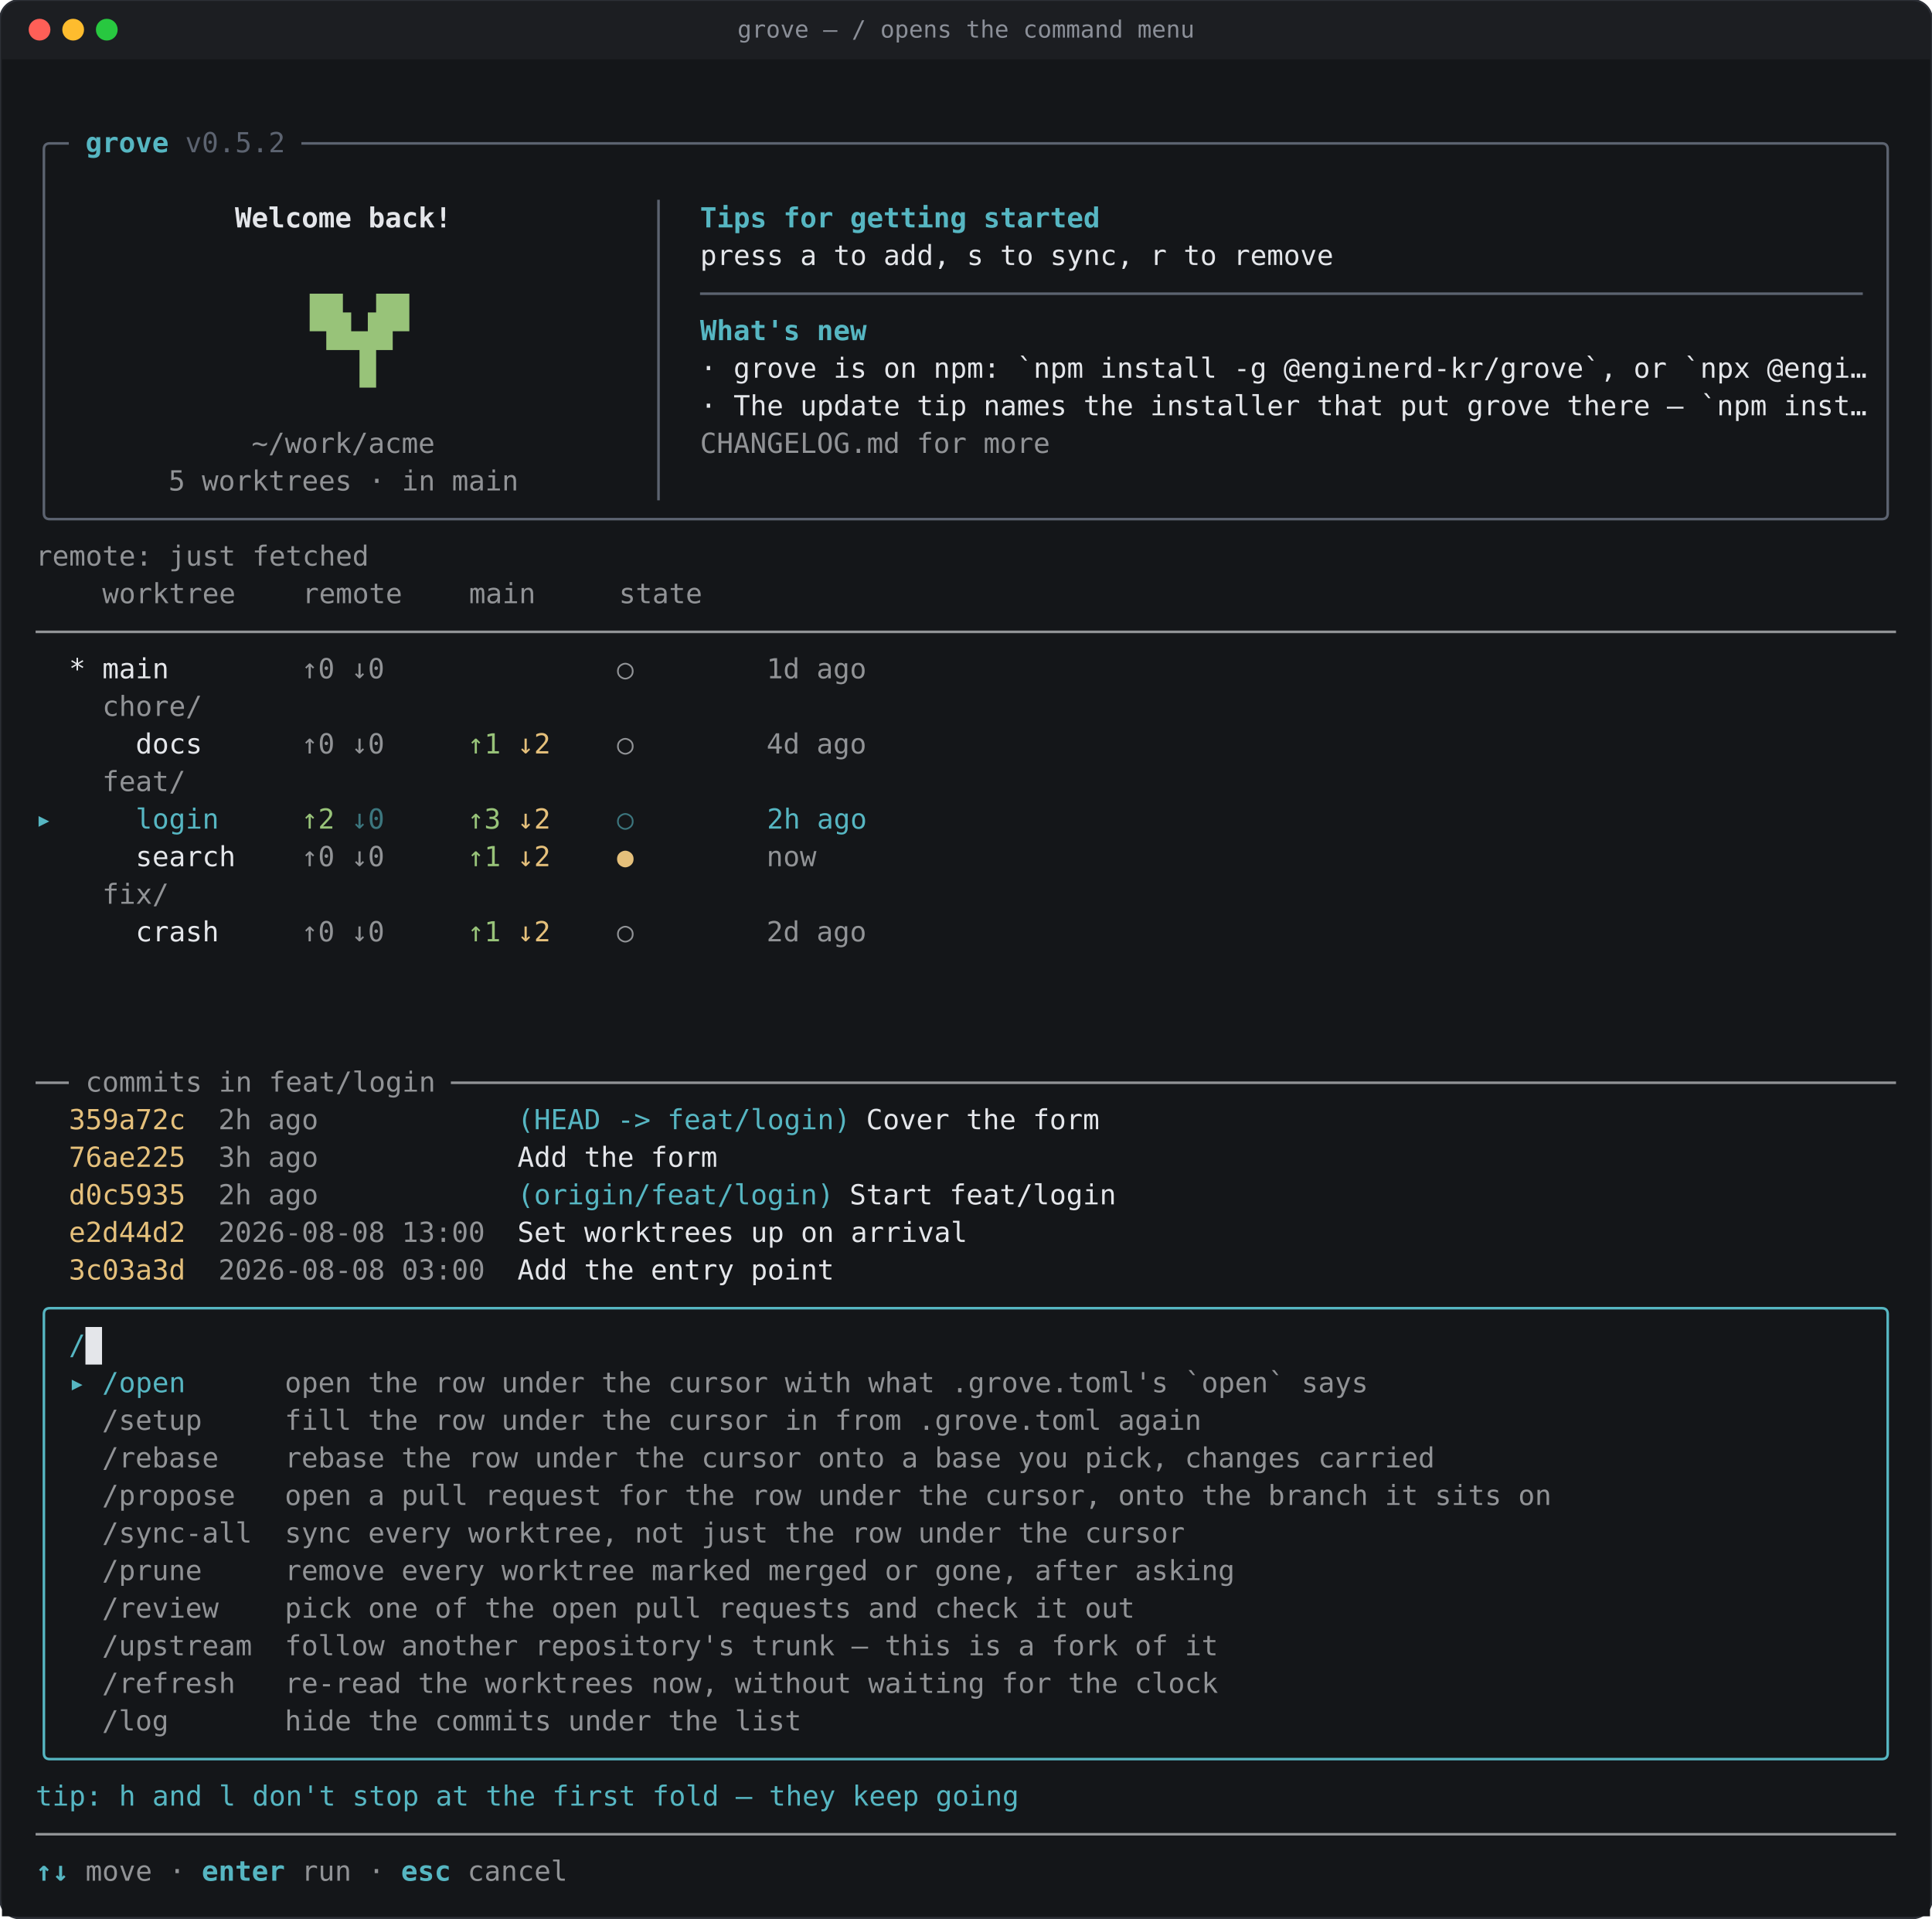
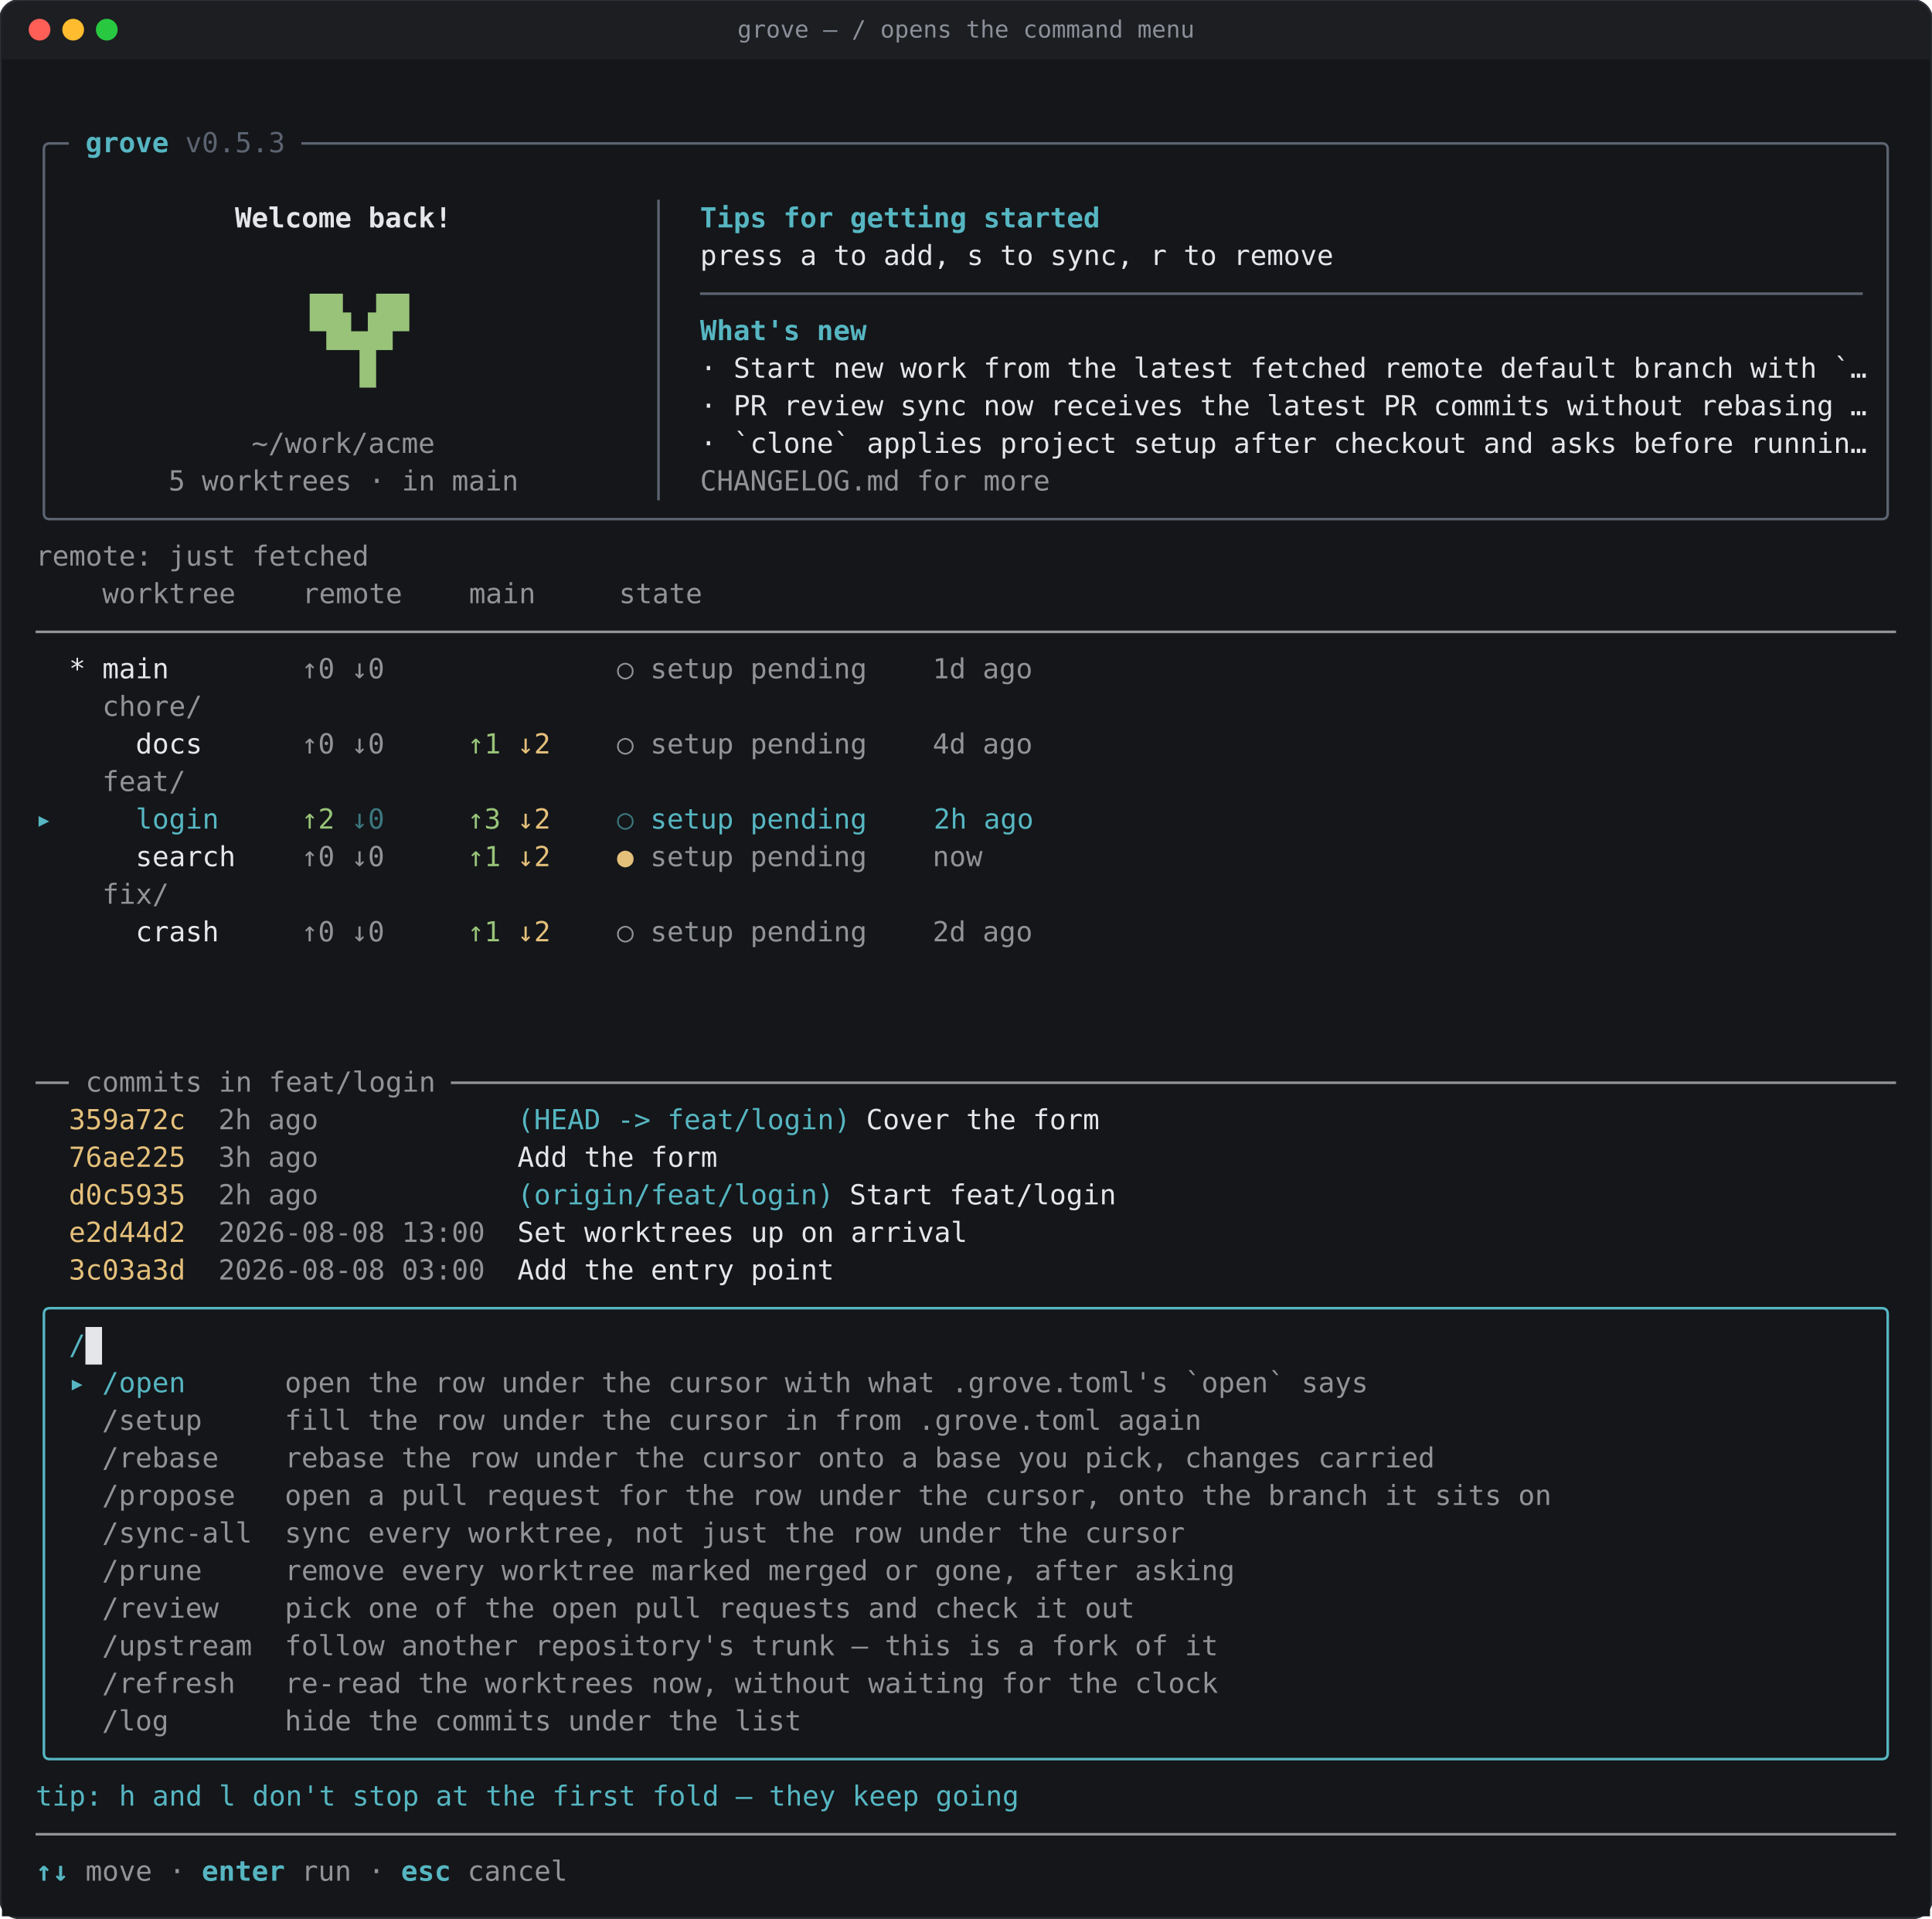
<svg xmlns="http://www.w3.org/2000/svg" width="977" height="970" viewBox="0 0 977 970" font-family="ui-monospace, SFMono-Regular, Menlo, Consolas, 'DejaVu Sans Mono', monospace" font-size="14">
  <rect width="977" height="970" rx="10" fill="#1c1e22" stroke="#2c2f36" />
  <rect x="1" y="30" width="975" height="939" fill="#141619" />
  <circle cx="20" cy="15" r="5.5" fill="#ff5f57" />
  <circle cx="37" cy="15" r="5.5" fill="#febc2e" />
  <circle cx="54" cy="15" r="5.5" fill="#28c840" />
  <text x="488.5" y="19" fill="#8b8f98" font-size="12" text-anchor="middle">grove — / opens the command menu</text>
  <rect x="43.2" y="671.0" width="8.4" height="19" fill="#e4e6ea" />
  <path fill="#98c379" opacity="1" d="M156.60 148.50h4.20v9.50h-4.20zM160.80 148.50h8.40v9.50h-8.40zM169.20 148.50h4.20v9.50h-4.20zM190.20 148.50h4.20v9.50h-4.20zM194.40 148.50h8.40v9.50h-8.40zM202.80 148.50h4.20v9.50h-4.20zM156.60 158.00h4.20v9.50h-4.20zM160.80 158.00h4.20v9.50h-4.20zM165.00 158.00h4.20v9.50h-4.20zM165.00 167.50h4.20v9.50h-4.20zM169.20 158.00h8.40v19.00h-8.40zM177.60 167.50h8.40v9.50h-8.40zM186.00 158.00h8.40v19.00h-8.40zM194.40 158.00h4.20v9.50h-4.20zM198.60 158.00h4.20v9.50h-4.20zM194.40 167.50h4.20v9.50h-4.20zM202.80 158.00h4.20v9.50h-4.20zM181.80 177.00h4.20v19.00h-4.20zM186.00 177.00h4.20v19.00h-4.20z" />
  <path fill="none" stroke="#5c6370" stroke-width="1.3" opacity="1" d="M22.20 82.00V75.50Q22.20 72.50 25.20 72.50H26.40M26.40 72.50H34.80M152.40 72.50H950.40M954.60 82.00V75.50Q954.60 72.50 951.60 72.50H950.40M22.20 82.00V101.00M954.60 82.00V101.00M22.20 101.00V120.00M333.00 101.00V120.00M954.60 101.00V120.00M22.20 120.00V139.00M333.00 120.00V139.00M954.60 120.00V139.00M22.20 139.00V158.00M333.00 139.00V158.00M354.00 148.50H942.00M954.60 139.00V158.00M22.20 158.00V177.00M333.00 158.00V177.00M954.60 158.00V177.00M22.20 177.00V196.00M333.00 177.00V196.00M954.60 177.00V196.00M22.20 196.00V215.00M333.00 196.00V215.00M954.60 196.00V215.00M22.20 215.00V234.00M333.00 215.00V234.00M954.60 215.00V234.00M22.20 234.00V253.00M333.00 234.00V253.00M954.60 234.00V253.00M22.20 253.00V259.50Q22.20 262.50 25.20 262.50H26.40M26.40 262.50H950.40M954.60 253.00V259.50Q954.60 262.50 951.60 262.50H950.40" />
  <path fill="none" stroke="#e4e6ea" stroke-width="1.3" opacity="0.6" d="M18.00 319.50H958.80M18.00 547.50H34.80M228.00 547.50H958.80M18.00 927.50H958.80" />
  <path fill="none" stroke="#56b6c2" stroke-width="1.3" opacity="1" d="M22.20 671.00V664.50Q22.20 661.50 25.20 661.50H26.40M26.40 661.50H950.40M954.60 671.00V664.50Q954.60 661.50 951.60 661.50H950.40M22.20 671.00V690.00M954.60 671.00V690.00M22.20 690.00V709.00M954.60 690.00V709.00M22.20 709.00V728.00M954.60 709.00V728.00M22.20 728.00V747.00M954.60 728.00V747.00M22.20 747.00V766.00M954.60 747.00V766.00M22.20 766.00V785.00M954.60 766.00V785.00M22.20 785.00V804.00M954.60 785.00V804.00M22.20 804.00V823.00M954.60 804.00V823.00M22.20 823.00V842.00M954.60 823.00V842.00M22.20 842.00V861.00M954.60 842.00V861.00M22.20 861.00V880.00M954.60 861.00V880.00M22.20 880.00V886.50Q22.20 889.50 25.20 889.50H26.40M26.40 889.50H950.40M954.60 880.00V886.50Q954.60 889.50 951.60 889.50H950.40" />
  <text x="43.2" y="77.0" fill="#56b6c2" font-weight="600" textLength="42.0" lengthAdjust="spacingAndGlyphs" xml:space="preserve">grove</text>
-   <text x="85.2" y="77.0" fill="#5c6370" textLength="67.2" lengthAdjust="spacingAndGlyphs" xml:space="preserve"> v0.5.2 </text>
+   <text x="85.2" y="77.0" fill="#5c6370" textLength="67.2" lengthAdjust="spacingAndGlyphs" xml:space="preserve"> v0.5.3 </text>
  <text x="118.8" y="115.0" fill="#e4e6ea" font-weight="600" textLength="109.2" lengthAdjust="spacingAndGlyphs" xml:space="preserve">Welcome back!</text>
  <text x="354.0" y="115.0" fill="#56b6c2" font-weight="600" textLength="201.6" lengthAdjust="spacingAndGlyphs" xml:space="preserve">Tips for getting started</text>
  <text x="337.2" y="134.0" fill="#e4e6ea" textLength="613.2" lengthAdjust="spacingAndGlyphs" xml:space="preserve">  press a to add, s to sync, r to remove                                 </text>
  <text x="354.0" y="172.0" fill="#56b6c2" font-weight="600" textLength="84.0" lengthAdjust="spacingAndGlyphs" xml:space="preserve">What's new</text>
-   <text x="337.2" y="191.0" fill="#e4e6ea" textLength="613.2" lengthAdjust="spacingAndGlyphs" xml:space="preserve">  · grove is on npm: `npm install -g @enginerd-kr/grove`, or `npx @engi… </text>
-   <text x="337.2" y="210.0" fill="#e4e6ea" textLength="613.2" lengthAdjust="spacingAndGlyphs" xml:space="preserve">  · The update tip names the installer that put grove there — `npm inst… </text>
+   <text x="337.2" y="191.0" fill="#e4e6ea" textLength="613.2" lengthAdjust="spacingAndGlyphs" xml:space="preserve">  · Start new work from the latest fetched remote default branch with `… </text>
+   <text x="337.2" y="210.0" fill="#e4e6ea" textLength="613.2" lengthAdjust="spacingAndGlyphs" xml:space="preserve">  · PR review sync now receives the latest PR commits without rebasing … </text>
  <text x="127.2" y="229.0" fill="#e4e6ea" opacity="0.6" textLength="92.4" lengthAdjust="spacingAndGlyphs" xml:space="preserve">~/work/acme</text>
-   <text x="354.0" y="229.0" fill="#e4e6ea" opacity="0.6" textLength="176.4" lengthAdjust="spacingAndGlyphs" xml:space="preserve">CHANGELOG.md for more</text>
+   <text x="337.2" y="229.0" fill="#e4e6ea" textLength="613.2" lengthAdjust="spacingAndGlyphs" xml:space="preserve">  · `clone` applies project setup after checkout and asks before runnin… </text>
  <text x="85.2" y="248.0" fill="#e4e6ea" opacity="0.6" textLength="176.4" lengthAdjust="spacingAndGlyphs" xml:space="preserve">5 worktrees · in main</text>
+   <text x="354.0" y="248.0" fill="#e4e6ea" opacity="0.6" textLength="176.4" lengthAdjust="spacingAndGlyphs" xml:space="preserve">CHANGELOG.md for more</text>
  <text x="18.0" y="286.0" fill="#e4e6ea" opacity="0.6" textLength="168.0" lengthAdjust="spacingAndGlyphs" xml:space="preserve">remote: just fetched</text>
  <text x="18.0" y="305.0" fill="#e4e6ea" opacity="0.6" textLength="336.0" lengthAdjust="spacingAndGlyphs" xml:space="preserve">    worktree    remote    main     state</text>
  <text x="18.0" y="343.0" fill="#e4e6ea" textLength="134.4" lengthAdjust="spacingAndGlyphs" xml:space="preserve">  * main        </text>
  <text x="152.4" y="343.0" fill="#e4e6ea" opacity="0.6" textLength="16.8" lengthAdjust="spacingAndGlyphs" xml:space="preserve">↑0</text>
  <text x="177.6" y="343.0" fill="#e4e6ea" opacity="0.6" textLength="16.8" lengthAdjust="spacingAndGlyphs" xml:space="preserve">↓0</text>
-   <text x="312.0" y="343.0" fill="#e4e6ea" opacity="0.6" textLength="8.4" lengthAdjust="spacingAndGlyphs" xml:space="preserve">○</text>
-   <text x="387.6" y="343.0" fill="#e4e6ea" opacity="0.6" textLength="50.4" lengthAdjust="spacingAndGlyphs" xml:space="preserve">1d ago</text>
+   <text x="312.0" y="343.0" fill="#e4e6ea" opacity="0.6" textLength="126.0" lengthAdjust="spacingAndGlyphs" xml:space="preserve">○ setup pending</text>
+   <text x="471.6" y="343.0" fill="#e4e6ea" opacity="0.6" textLength="50.4" lengthAdjust="spacingAndGlyphs" xml:space="preserve">1d ago</text>
  <text x="18.0" y="362.0" fill="#e4e6ea" opacity="0.6" textLength="84.0" lengthAdjust="spacingAndGlyphs" xml:space="preserve">    chore/</text>
  <text x="18.0" y="381.0" fill="#e4e6ea" textLength="134.4" lengthAdjust="spacingAndGlyphs" xml:space="preserve">      docs      </text>
  <text x="152.4" y="381.0" fill="#e4e6ea" opacity="0.6" textLength="16.8" lengthAdjust="spacingAndGlyphs" xml:space="preserve">↑0</text>
  <text x="177.6" y="381.0" fill="#e4e6ea" opacity="0.6" textLength="16.8" lengthAdjust="spacingAndGlyphs" xml:space="preserve">↓0</text>
  <text x="236.4" y="381.0" fill="#98c379" textLength="16.8" lengthAdjust="spacingAndGlyphs" xml:space="preserve">↑1</text>
  <text x="261.6" y="381.0" fill="#e5c07b" textLength="16.8" lengthAdjust="spacingAndGlyphs" xml:space="preserve">↓2</text>
-   <text x="312.0" y="381.0" fill="#e4e6ea" opacity="0.6" textLength="8.4" lengthAdjust="spacingAndGlyphs" xml:space="preserve">○</text>
-   <text x="387.6" y="381.0" fill="#e4e6ea" opacity="0.6" textLength="50.4" lengthAdjust="spacingAndGlyphs" xml:space="preserve">4d ago</text>
+   <text x="312.0" y="381.0" fill="#e4e6ea" opacity="0.6" textLength="126.0" lengthAdjust="spacingAndGlyphs" xml:space="preserve">○ setup pending</text>
+   <text x="471.6" y="381.0" fill="#e4e6ea" opacity="0.6" textLength="50.4" lengthAdjust="spacingAndGlyphs" xml:space="preserve">4d ago</text>
  <text x="18.0" y="400.0" fill="#e4e6ea" opacity="0.6" textLength="75.6" lengthAdjust="spacingAndGlyphs" xml:space="preserve">    feat/</text>
  <text x="18.0" y="419.0" fill="#56b6c2" textLength="134.4" lengthAdjust="spacingAndGlyphs" xml:space="preserve">▸     login     </text>
  <text x="152.4" y="419.0" fill="#98c379" textLength="16.8" lengthAdjust="spacingAndGlyphs" xml:space="preserve">↑2</text>
  <text x="177.6" y="419.0" fill="#56b6c2" opacity="0.6" textLength="16.8" lengthAdjust="spacingAndGlyphs" xml:space="preserve">↓0</text>
  <text x="236.4" y="419.0" fill="#98c379" textLength="16.8" lengthAdjust="spacingAndGlyphs" xml:space="preserve">↑3</text>
  <text x="261.6" y="419.0" fill="#e5c07b" textLength="16.8" lengthAdjust="spacingAndGlyphs" xml:space="preserve">↓2</text>
  <text x="312.0" y="419.0" fill="#56b6c2" opacity="0.6" textLength="8.4" lengthAdjust="spacingAndGlyphs" xml:space="preserve">○</text>
-   <text x="320.4" y="419.0" fill="#56b6c2" textLength="117.6" lengthAdjust="spacingAndGlyphs" xml:space="preserve">        2h ago</text>
+   <text x="320.4" y="419.0" fill="#56b6c2" textLength="201.6" lengthAdjust="spacingAndGlyphs" xml:space="preserve"> setup pending    2h ago</text>
  <text x="18.0" y="438.0" fill="#e4e6ea" textLength="134.4" lengthAdjust="spacingAndGlyphs" xml:space="preserve">      search    </text>
  <text x="152.4" y="438.0" fill="#e4e6ea" opacity="0.6" textLength="16.8" lengthAdjust="spacingAndGlyphs" xml:space="preserve">↑0</text>
  <text x="177.6" y="438.0" fill="#e4e6ea" opacity="0.6" textLength="16.8" lengthAdjust="spacingAndGlyphs" xml:space="preserve">↓0</text>
  <text x="236.4" y="438.0" fill="#98c379" textLength="16.8" lengthAdjust="spacingAndGlyphs" xml:space="preserve">↑1</text>
  <text x="261.6" y="438.0" fill="#e5c07b" textLength="16.8" lengthAdjust="spacingAndGlyphs" xml:space="preserve">↓2</text>
  <text x="312.0" y="438.0" fill="#e5c07b" textLength="8.4" lengthAdjust="spacingAndGlyphs" xml:space="preserve">●</text>
-   <text x="387.6" y="438.0" fill="#e4e6ea" opacity="0.6" textLength="50.4" lengthAdjust="spacingAndGlyphs" xml:space="preserve">now   </text>
+   <text x="320.4" y="438.0" fill="#e4e6ea" opacity="0.6" textLength="117.6" lengthAdjust="spacingAndGlyphs" xml:space="preserve"> setup pending</text>
+   <text x="471.6" y="438.0" fill="#e4e6ea" opacity="0.6" textLength="50.4" lengthAdjust="spacingAndGlyphs" xml:space="preserve">now   </text>
  <text x="18.0" y="457.0" fill="#e4e6ea" opacity="0.6" textLength="67.2" lengthAdjust="spacingAndGlyphs" xml:space="preserve">    fix/</text>
  <text x="18.0" y="476.0" fill="#e4e6ea" textLength="134.4" lengthAdjust="spacingAndGlyphs" xml:space="preserve">      crash     </text>
  <text x="152.4" y="476.0" fill="#e4e6ea" opacity="0.6" textLength="16.8" lengthAdjust="spacingAndGlyphs" xml:space="preserve">↑0</text>
  <text x="177.6" y="476.0" fill="#e4e6ea" opacity="0.6" textLength="16.8" lengthAdjust="spacingAndGlyphs" xml:space="preserve">↓0</text>
  <text x="236.4" y="476.0" fill="#98c379" textLength="16.8" lengthAdjust="spacingAndGlyphs" xml:space="preserve">↑1</text>
  <text x="261.6" y="476.0" fill="#e5c07b" textLength="16.8" lengthAdjust="spacingAndGlyphs" xml:space="preserve">↓2</text>
-   <text x="312.0" y="476.0" fill="#e4e6ea" opacity="0.6" textLength="8.4" lengthAdjust="spacingAndGlyphs" xml:space="preserve">○</text>
-   <text x="387.6" y="476.0" fill="#e4e6ea" opacity="0.6" textLength="50.4" lengthAdjust="spacingAndGlyphs" xml:space="preserve">2d ago</text>
+   <text x="312.0" y="476.0" fill="#e4e6ea" opacity="0.6" textLength="126.0" lengthAdjust="spacingAndGlyphs" xml:space="preserve">○ setup pending</text>
+   <text x="471.6" y="476.0" fill="#e4e6ea" opacity="0.6" textLength="50.4" lengthAdjust="spacingAndGlyphs" xml:space="preserve">2d ago</text>
  <text x="34.8" y="552.0" fill="#e4e6ea" opacity="0.6" textLength="193.2" lengthAdjust="spacingAndGlyphs" xml:space="preserve"> commits in feat/login </text>
  <text x="34.8" y="571.0" fill="#e5c07b" textLength="58.8" lengthAdjust="spacingAndGlyphs" xml:space="preserve">359a72c</text>
  <text x="110.4" y="571.0" fill="#e4e6ea" opacity="0.6" textLength="134.4" lengthAdjust="spacingAndGlyphs" xml:space="preserve">2h ago          </text>
  <text x="261.6" y="571.0" fill="#56b6c2" textLength="176.4" lengthAdjust="spacingAndGlyphs" xml:space="preserve">(HEAD -&gt; feat/login) </text>
  <text x="438.0" y="571.0" fill="#e4e6ea" textLength="117.6" lengthAdjust="spacingAndGlyphs" xml:space="preserve">Cover the form</text>
  <text x="34.8" y="590.0" fill="#e5c07b" textLength="58.8" lengthAdjust="spacingAndGlyphs" xml:space="preserve">76ae225</text>
  <text x="110.4" y="590.0" fill="#e4e6ea" opacity="0.6" textLength="134.4" lengthAdjust="spacingAndGlyphs" xml:space="preserve">3h ago          </text>
  <text x="244.8" y="590.0" fill="#e4e6ea" textLength="117.6" lengthAdjust="spacingAndGlyphs" xml:space="preserve">  Add the form</text>
  <text x="34.8" y="609.0" fill="#e5c07b" textLength="58.8" lengthAdjust="spacingAndGlyphs" xml:space="preserve">d0c5935</text>
  <text x="110.4" y="609.0" fill="#e4e6ea" opacity="0.6" textLength="134.4" lengthAdjust="spacingAndGlyphs" xml:space="preserve">2h ago          </text>
  <text x="261.6" y="609.0" fill="#56b6c2" textLength="168.0" lengthAdjust="spacingAndGlyphs" xml:space="preserve">(origin/feat/login) </text>
  <text x="429.6" y="609.0" fill="#e4e6ea" textLength="134.4" lengthAdjust="spacingAndGlyphs" xml:space="preserve">Start feat/login</text>
  <text x="34.8" y="628.0" fill="#e5c07b" textLength="58.8" lengthAdjust="spacingAndGlyphs" xml:space="preserve">e2d44d2</text>
  <text x="110.4" y="628.0" fill="#e4e6ea" opacity="0.6" textLength="134.4" lengthAdjust="spacingAndGlyphs" xml:space="preserve">2026-08-08 13:00</text>
  <text x="244.8" y="628.0" fill="#e4e6ea" textLength="243.6" lengthAdjust="spacingAndGlyphs" xml:space="preserve">  Set worktrees up on arrival</text>
  <text x="34.8" y="647.0" fill="#e5c07b" textLength="58.8" lengthAdjust="spacingAndGlyphs" xml:space="preserve">3c03a3d</text>
  <text x="110.4" y="647.0" fill="#e4e6ea" opacity="0.6" textLength="134.4" lengthAdjust="spacingAndGlyphs" xml:space="preserve">2026-08-08 03:00</text>
  <text x="244.8" y="647.0" fill="#e4e6ea" textLength="176.4" lengthAdjust="spacingAndGlyphs" xml:space="preserve">  Add the entry point</text>
  <text x="34.8" y="685.0" fill="#56b6c2" textLength="8.4" lengthAdjust="spacingAndGlyphs" xml:space="preserve">/</text>
  <text x="34.8" y="704.0" fill="#56b6c2" textLength="92.4" lengthAdjust="spacingAndGlyphs" xml:space="preserve">▸ /open    </text>
  <text x="144.0" y="704.0" fill="#e4e6ea" opacity="0.6" textLength="546.0" lengthAdjust="spacingAndGlyphs" xml:space="preserve">open the row under the cursor with what .grove.toml's `open` says</text>
  <text x="51.6" y="723.0" fill="#e4e6ea" opacity="0.6" textLength="75.6" lengthAdjust="spacingAndGlyphs" xml:space="preserve">/setup   </text>
  <text x="144.0" y="723.0" fill="#e4e6ea" opacity="0.6" textLength="462.0" lengthAdjust="spacingAndGlyphs" xml:space="preserve">fill the row under the cursor in from .grove.toml again</text>
  <text x="51.6" y="742.0" fill="#e4e6ea" opacity="0.6" textLength="75.6" lengthAdjust="spacingAndGlyphs" xml:space="preserve">/rebase  </text>
  <text x="144.0" y="742.0" fill="#e4e6ea" opacity="0.6" textLength="579.6" lengthAdjust="spacingAndGlyphs" xml:space="preserve">rebase the row under the cursor onto a base you pick, changes carried</text>
  <text x="51.6" y="761.0" fill="#e4e6ea" opacity="0.6" textLength="75.6" lengthAdjust="spacingAndGlyphs" xml:space="preserve">/propose </text>
  <text x="144.0" y="761.0" fill="#e4e6ea" opacity="0.6" textLength="638.4" lengthAdjust="spacingAndGlyphs" xml:space="preserve">open a pull request for the row under the cursor, onto the branch it sits on</text>
  <text x="51.6" y="780.0" fill="#e4e6ea" opacity="0.6" textLength="75.6" lengthAdjust="spacingAndGlyphs" xml:space="preserve">/sync-all</text>
  <text x="144.0" y="780.0" fill="#e4e6ea" opacity="0.6" textLength="453.6" lengthAdjust="spacingAndGlyphs" xml:space="preserve">sync every worktree, not just the row under the cursor</text>
  <text x="51.6" y="799.0" fill="#e4e6ea" opacity="0.6" textLength="75.6" lengthAdjust="spacingAndGlyphs" xml:space="preserve">/prune   </text>
  <text x="144.0" y="799.0" fill="#e4e6ea" opacity="0.6" textLength="478.8" lengthAdjust="spacingAndGlyphs" xml:space="preserve">remove every worktree marked merged or gone, after asking</text>
  <text x="51.6" y="818.0" fill="#e4e6ea" opacity="0.6" textLength="75.6" lengthAdjust="spacingAndGlyphs" xml:space="preserve">/review  </text>
  <text x="144.0" y="818.0" fill="#e4e6ea" opacity="0.6" textLength="428.4" lengthAdjust="spacingAndGlyphs" xml:space="preserve">pick one of the open pull requests and check it out</text>
  <text x="51.6" y="837.0" fill="#e4e6ea" opacity="0.6" textLength="75.6" lengthAdjust="spacingAndGlyphs" xml:space="preserve">/upstream</text>
  <text x="144.0" y="837.0" fill="#e4e6ea" opacity="0.6" textLength="470.4" lengthAdjust="spacingAndGlyphs" xml:space="preserve">follow another repository's trunk — this is a fork of it</text>
  <text x="51.6" y="856.0" fill="#e4e6ea" opacity="0.6" textLength="75.6" lengthAdjust="spacingAndGlyphs" xml:space="preserve">/refresh </text>
  <text x="144.0" y="856.0" fill="#e4e6ea" opacity="0.6" textLength="470.4" lengthAdjust="spacingAndGlyphs" xml:space="preserve">re-read the worktrees now, without waiting for the clock</text>
  <text x="51.6" y="875.0" fill="#e4e6ea" opacity="0.6" textLength="75.6" lengthAdjust="spacingAndGlyphs" xml:space="preserve">/log     </text>
  <text x="144.0" y="875.0" fill="#e4e6ea" opacity="0.6" textLength="260.4" lengthAdjust="spacingAndGlyphs" xml:space="preserve">hide the commits under the list</text>
  <text x="18.0" y="913.0" fill="#56b6c2" textLength="495.6" lengthAdjust="spacingAndGlyphs" xml:space="preserve">tip: h and l don't stop at the first fold — they keep going</text>
  <text x="18.0" y="951.0" fill="#56b6c2" font-weight="600" textLength="16.8" lengthAdjust="spacingAndGlyphs" xml:space="preserve">↑↓</text>
  <text x="34.8" y="951.0" fill="#e4e6ea" opacity="0.6" textLength="67.2" lengthAdjust="spacingAndGlyphs" xml:space="preserve"> move · </text>
  <text x="102.0" y="951.0" fill="#56b6c2" font-weight="600" textLength="42.0" lengthAdjust="spacingAndGlyphs" xml:space="preserve">enter</text>
  <text x="144.0" y="951.0" fill="#e4e6ea" opacity="0.6" textLength="58.8" lengthAdjust="spacingAndGlyphs" xml:space="preserve"> run · </text>
  <text x="202.8" y="951.0" fill="#56b6c2" font-weight="600" textLength="25.2" lengthAdjust="spacingAndGlyphs" xml:space="preserve">esc</text>
  <text x="228.0" y="951.0" fill="#e4e6ea" opacity="0.6" textLength="58.8" lengthAdjust="spacingAndGlyphs" xml:space="preserve"> cancel</text>
</svg>
